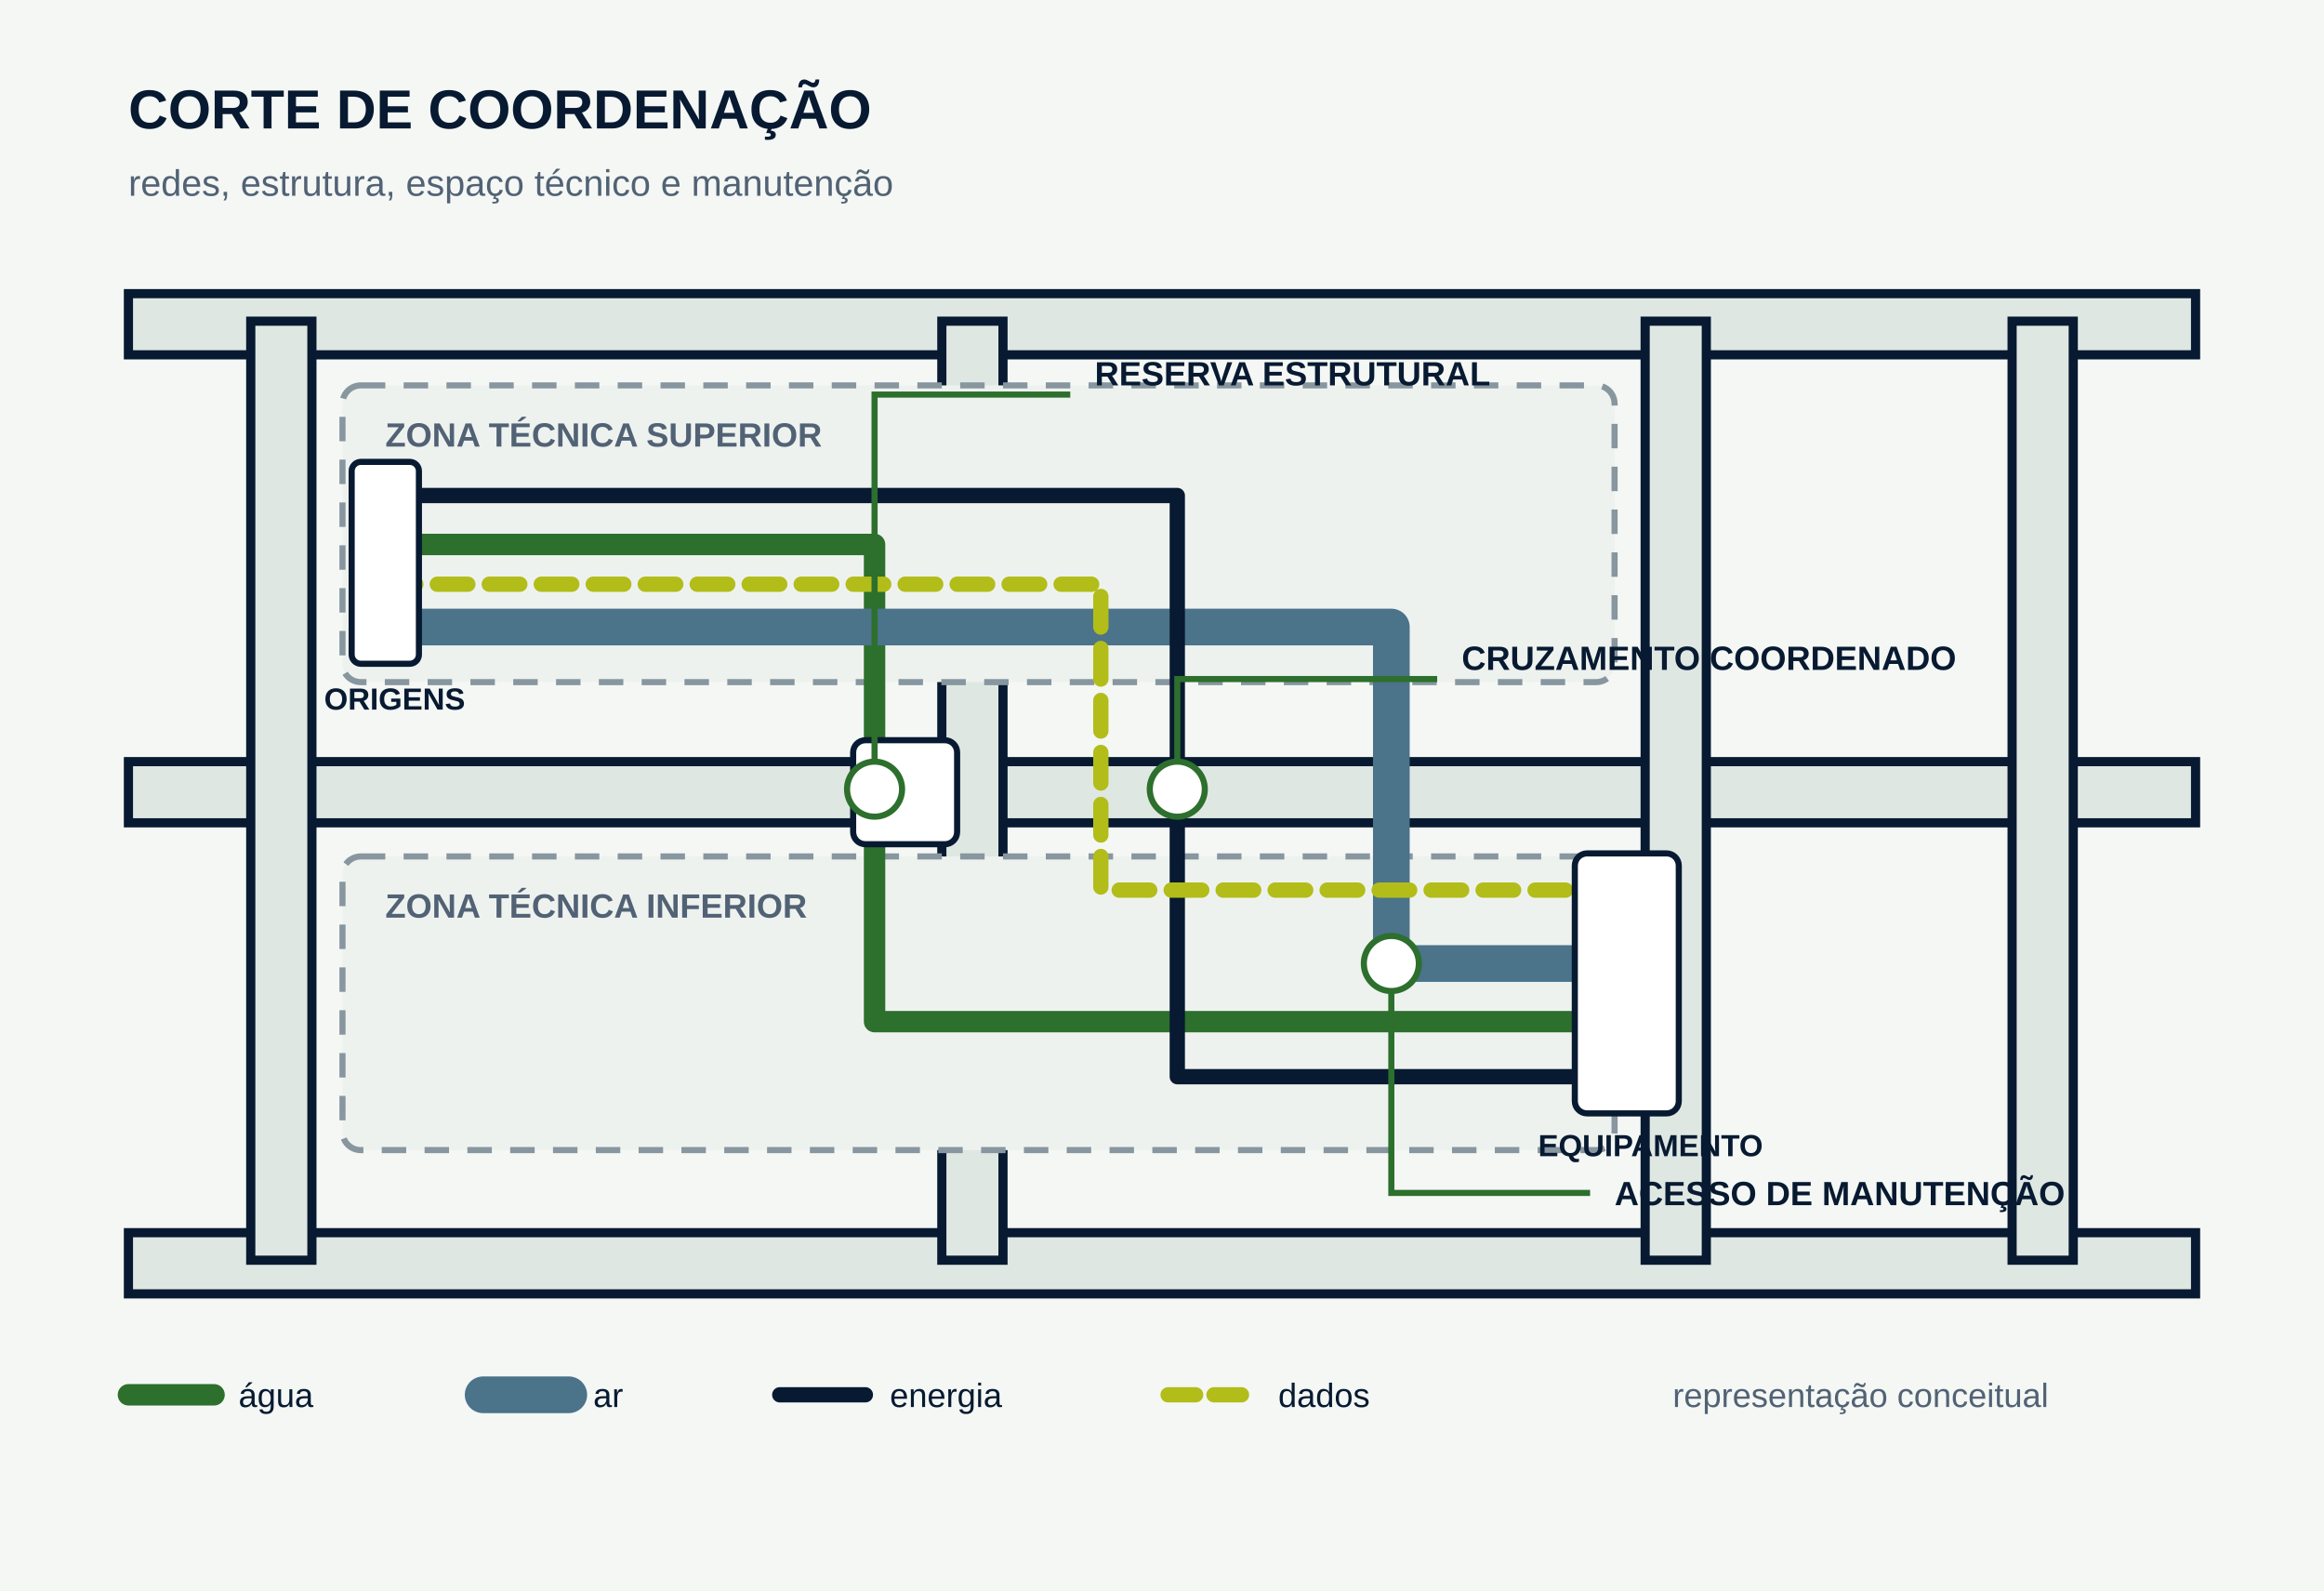
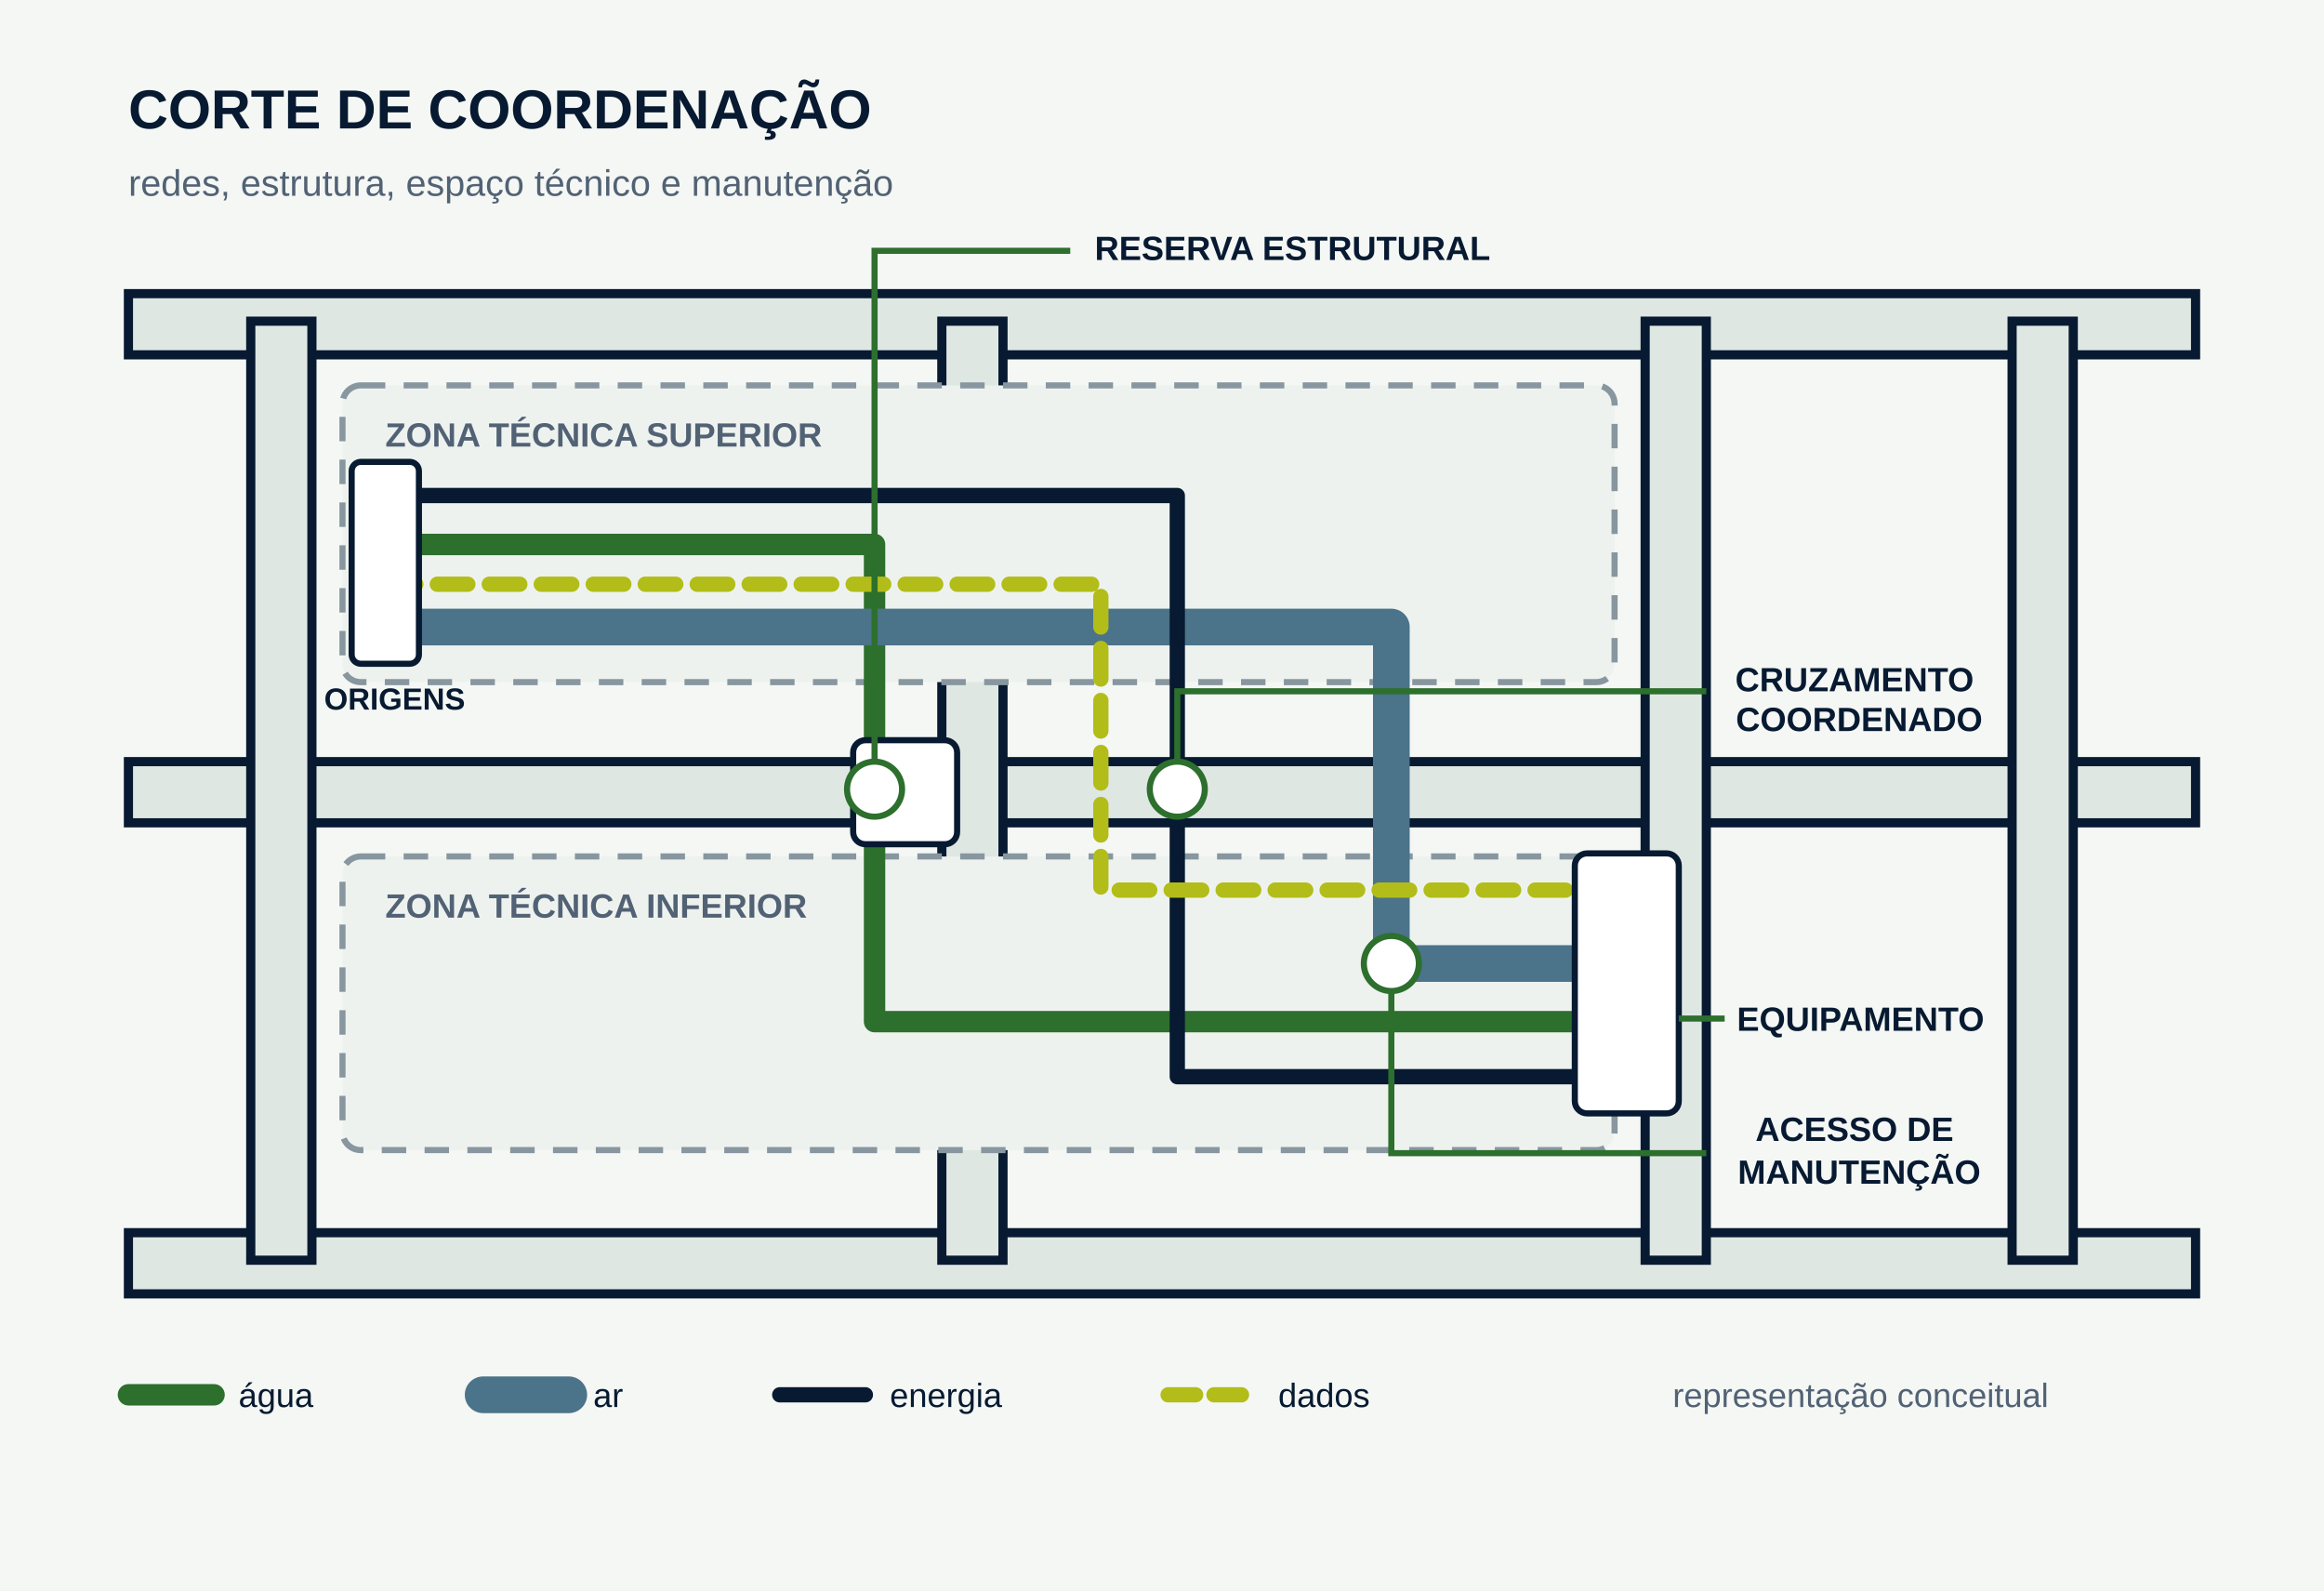
<svg xmlns="http://www.w3.org/2000/svg" viewBox="0 0 760 520" role="img" aria-labelledby="title desc">
  <rect width="760" height="520" fill="#f4f7f4" />
  <g font-family="Arial, sans-serif">
    <text x="42" y="42" fill="#071a31" font-size="18" font-weight="700">CORTE DE COORDENAÇÃO</text>
    <text x="42" y="64" fill="#526275" font-size="12">redes, estrutura, espaço técnico e manutenção</text>
  </g>
  <g fill="none" stroke="#aebac1" stroke-width="2">
    <path d="M42 105H718M42 258H718M42 412H718" />
    <path d="M92 105V412M318 105V412M548 105V412M668 105V412" />
  </g>
-   <g fill="#dfe7e3" stroke="#071a31" stroke-width="3">
+   <g fill="#dfe7e3" stroke="#071a31" stroke-width="3" id="installation-structure">
    <path d="M42 96H718V116H42zM42 249H718V269H42zM42 403H718V423H42z" />
    <path d="M82 105H102V412H82zM308 105H328V412H308zM538 105H558V412H538zM658 105H678V412H658z" />
  </g>
  <g fill="#eef2ef" stroke="#87969f" stroke-width="2" stroke-dasharray="8 6">
    <rect x="112" y="126" width="416" height="97" rx="6" />
    <rect x="112" y="280" width="416" height="96" rx="6" />
  </g>
  <g font-family="Arial, sans-serif" fill="#526275" font-size="11" font-weight="700">
    <text x="126" y="146">ZONA TÉCNICA SUPERIOR</text>
    <text x="126" y="300">ZONA TÉCNICA INFERIOR</text>
  </g>
-   <g fill="none" stroke-linecap="round" stroke-linejoin="round">
+   <g fill="none" stroke-linecap="round" stroke-linejoin="round" id="installation-routes">
    <path d="M126 178H286V334H515" stroke="#2d6f2d" stroke-width="7" />
    <path d="M126 205H455V315H515" stroke="#4b738a" stroke-width="12" />
    <path d="M126 162H385V352H515" stroke="#071a31" stroke-width="5" />
    <path d="M126 191H360V291H515" stroke="#b2bd19" stroke-width="5" stroke-dasharray="10 7" />
  </g>
  <g fill="#fff" stroke="#071a31" stroke-width="2">
    <rect x="115" y="151" width="22" height="66" rx="3" />
    <rect x="515" y="279" width="34" height="85" rx="4" />
    <rect x="279" y="242" width="34" height="34" rx="4" />
  </g>
  <g font-family="Arial, sans-serif" font-size="10" font-weight="700" fill="#071a31">
    <text x="106" y="232">ORIGENS</text>
-     <text x="503" y="378">EQUIPAMENTO</text>
  </g>
  <g fill="#fff" stroke="#2d6f2d" stroke-width="2">
    <circle cx="286" cy="258" r="9" />
    <circle cx="385" cy="258" r="9" />
    <circle cx="455" cy="315" r="9" />
  </g>
-   <g fill="none" stroke="#2d6f2d" stroke-width="2">
-     <path d="M286 249V129H350" />
-     <path d="M385 249V222H470" />
-     <path d="M455 324V390H520" />
+   <g fill="none" stroke="#2d6f2d" stroke-width="2" id="installation-leaders">
+     <path d="M286 249V82H350" />
+     <path d="M385 249V226H558" />
+     <path d="M549 333H564" />
+     <path d="M455 324V377H558" />
  </g>
  <g font-family="Arial, sans-serif" fill="#071a31" font-size="11" font-weight="700">
-     <text x="358" y="126">RESERVA ESTRUTURAL</text>
-     <text x="478" y="219">CRUZAMENTO COORDENADO</text>
-     <text x="528" y="394">ACESSO DE MANUTENÇÃO</text>
+     <text x="358" y="85" id="installation-reserve-label">RESERVA ESTRUTURAL</text>
+     <text x="608" y="226" text-anchor="middle" id="installation-crossing-label">
+       <tspan x="608" dy="0">CRUZAMENTO </tspan>
+       <tspan x="608" dy="13">COORDENADO</tspan>
+     </text>
+     <text x="568" y="337" id="installation-equipment-label">EQUIPAMENTO</text>
+     <text x="608" y="373" text-anchor="middle" id="installation-access-label">
+       <tspan x="608" dy="0">ACESSO DE </tspan>
+       <tspan x="608" dy="14">MANUTENÇÃO</tspan>
+     </text>
  </g>
  <g transform="translate(42 456)" font-family="Arial, sans-serif" font-size="11" fill="#071a31">
    <path d="M0 0H28" stroke="#2d6f2d" stroke-width="7" stroke-linecap="round" />
    <text x="36" y="4">água</text>
    <path d="M116 0H144" stroke="#4b738a" stroke-width="12" stroke-linecap="round" />
    <text x="152" y="4">ar</text>
    <path d="M213 0H241" stroke="#071a31" stroke-width="5" stroke-linecap="round" />
    <text x="249" y="4">energia</text>
    <path d="M340 0H368" stroke="#b2bd19" stroke-width="5" stroke-dasharray="9 6" stroke-linecap="round" />
    <text x="376" y="4">dados</text>
    <text x="505" y="4" fill="#526275">representação conceitual</text>
  </g>
</svg>
